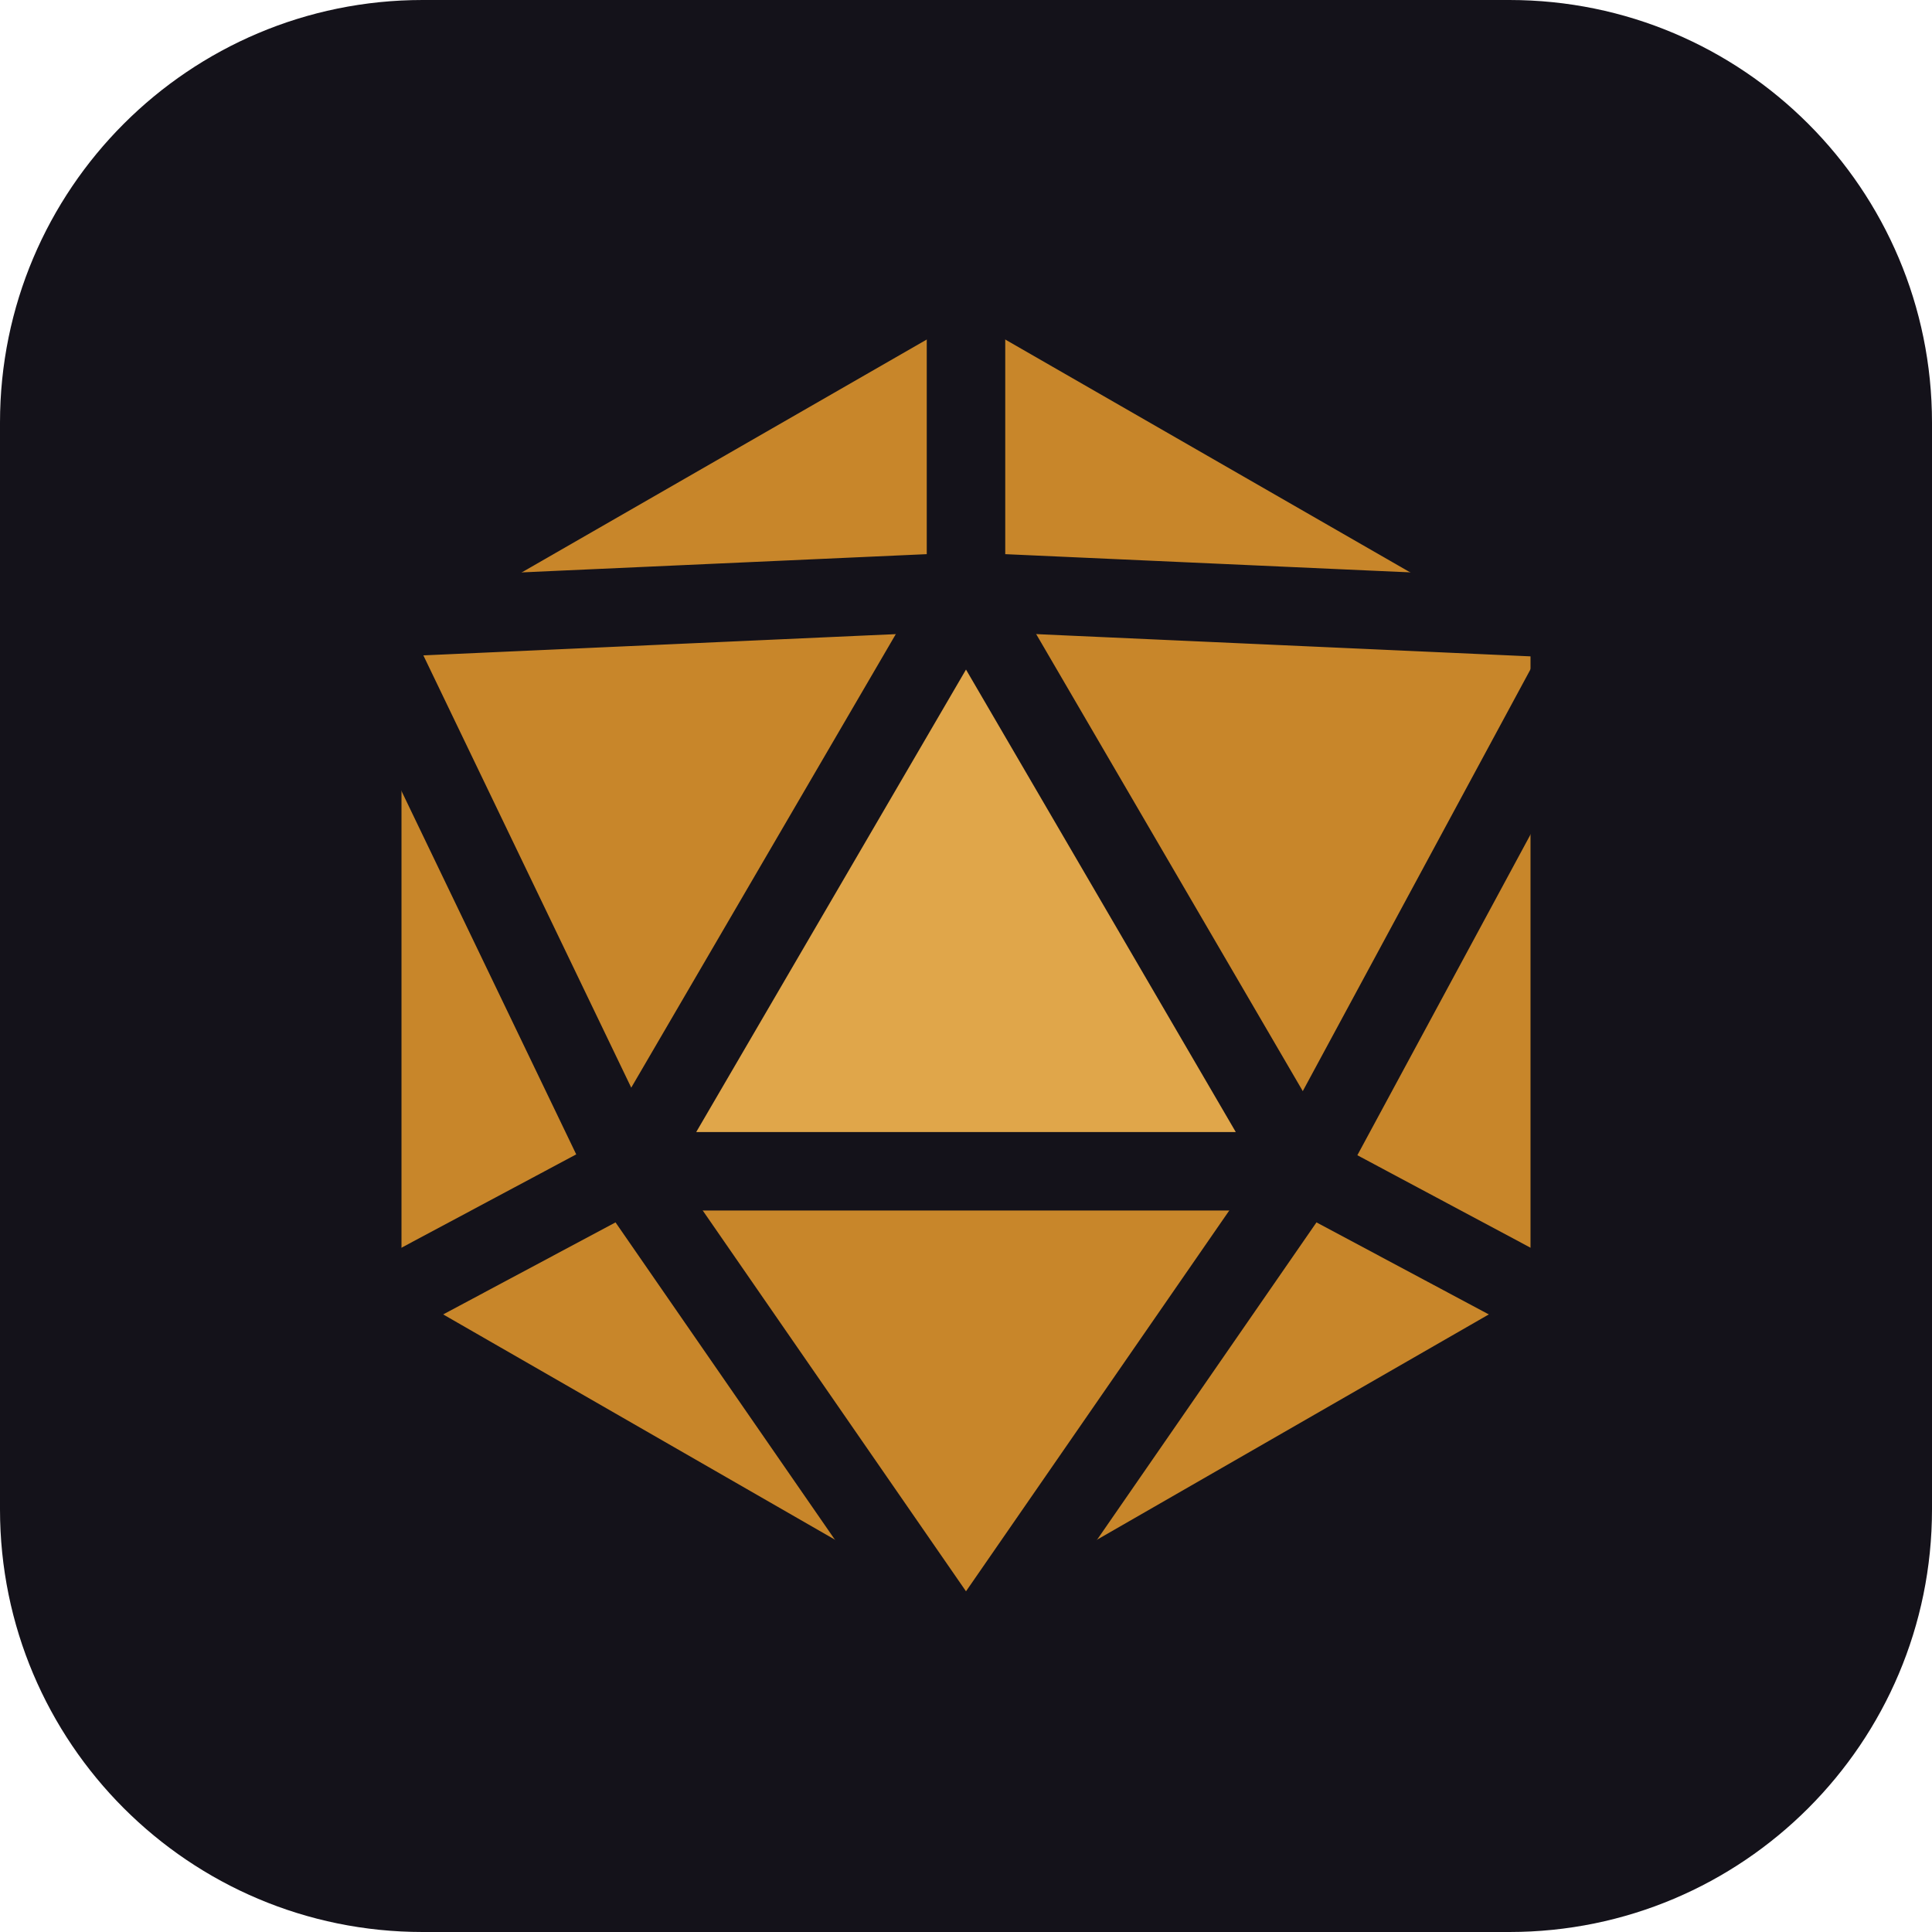
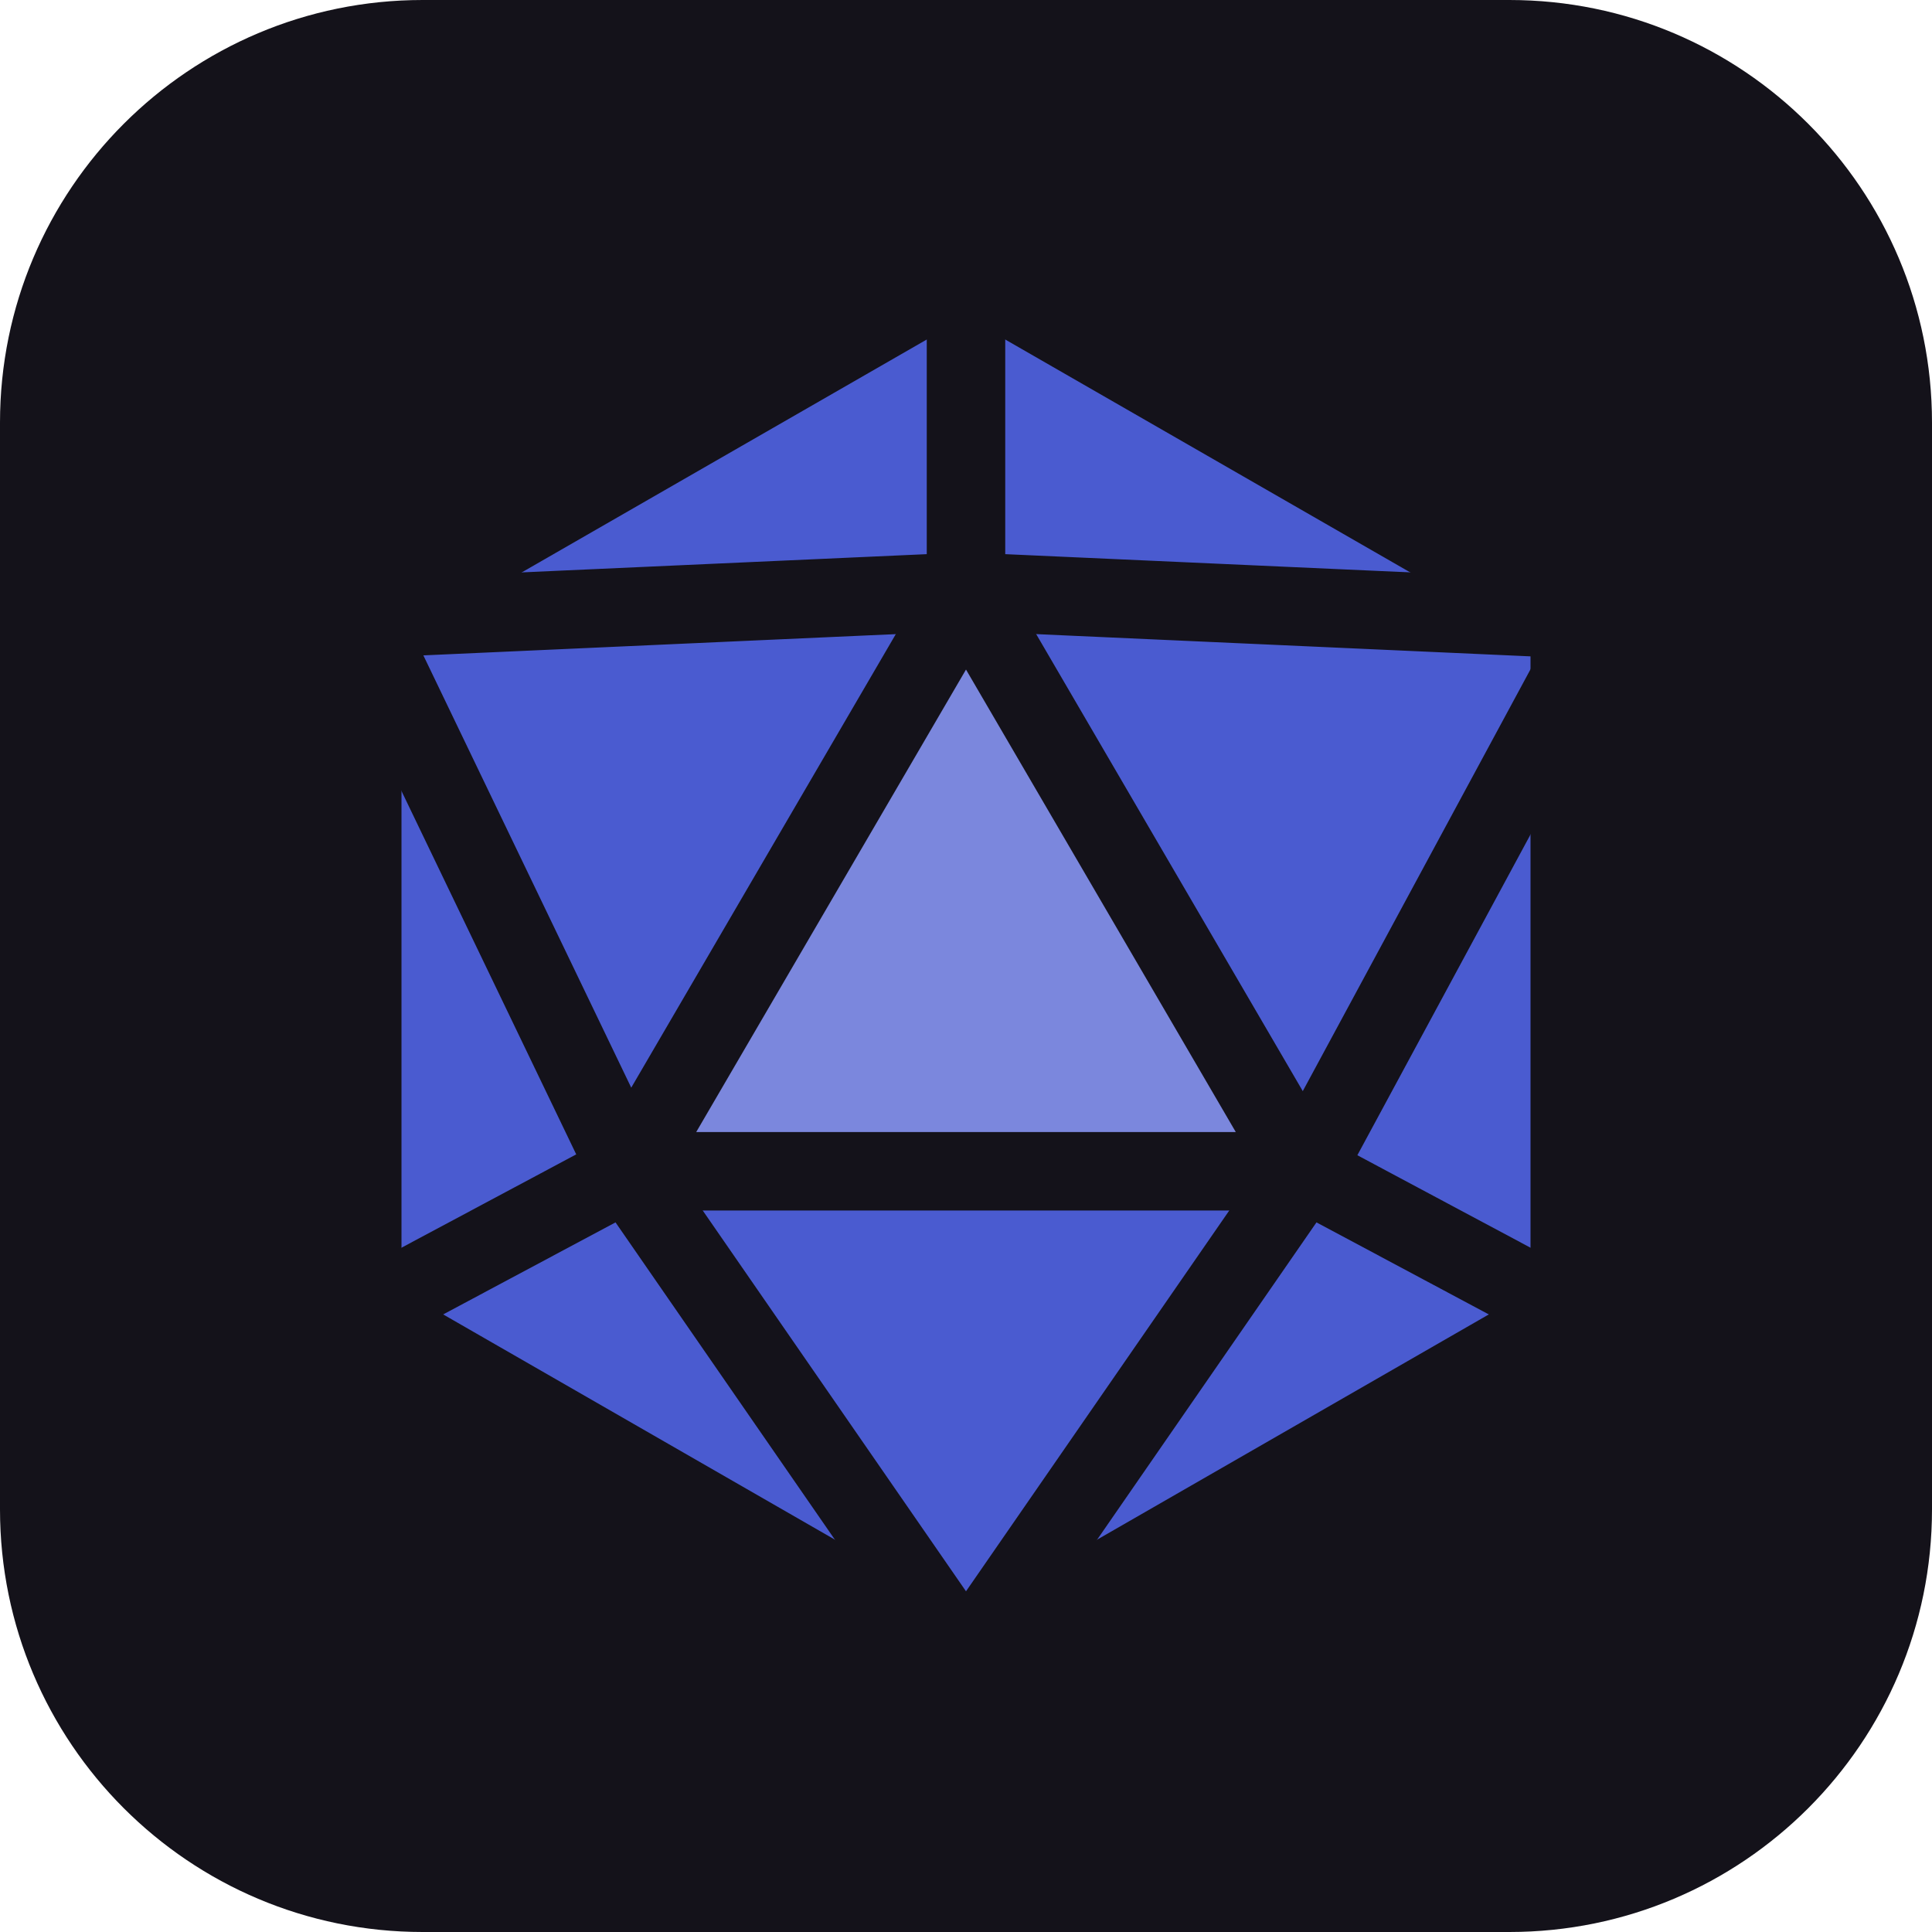
<svg xmlns="http://www.w3.org/2000/svg" viewBox="0 0 32 32">
  <rect width="32" height="32" rx="7" fill="#14121a" />
-   <path d="M16 4.5 26 10.25v11.5L16 27.5 6 21.75V10.25z" fill="#c8862a" />
-   <path d="M16 9.8 21.6 19.4H10.4z" fill="#e0a64a" />
+   <path d="M16 4.5 26 10.25v11.5L16 27.5 6 21.75V10.25z" fill="#4a5bd0" />
+   <path d="M16 9.8 21.6 19.4H10.4z" fill="#7b87dd" />
  <g fill="none" stroke="#14121a" stroke-width="1.3" stroke-linejoin="round" stroke-linecap="round">
    <path d="M16 4.5 26 10.25v11.5L16 27.5 6 21.75V10.25z" />
    <path d="M16 9.8 21.6 19.4H10.4z" />
    <path d="M16 9.8V4.5M16 9.8 6 10.25M16 9.8l10 .45M21.6 19.4l4.4-8.15M21.6 19.4 26 21.75M21.6 19.4 16 27.5M10.4 19.4 6 10.25M10.4 19.4 6 21.75M10.4 19.4 16 27.5" />
  </g>
</svg>
